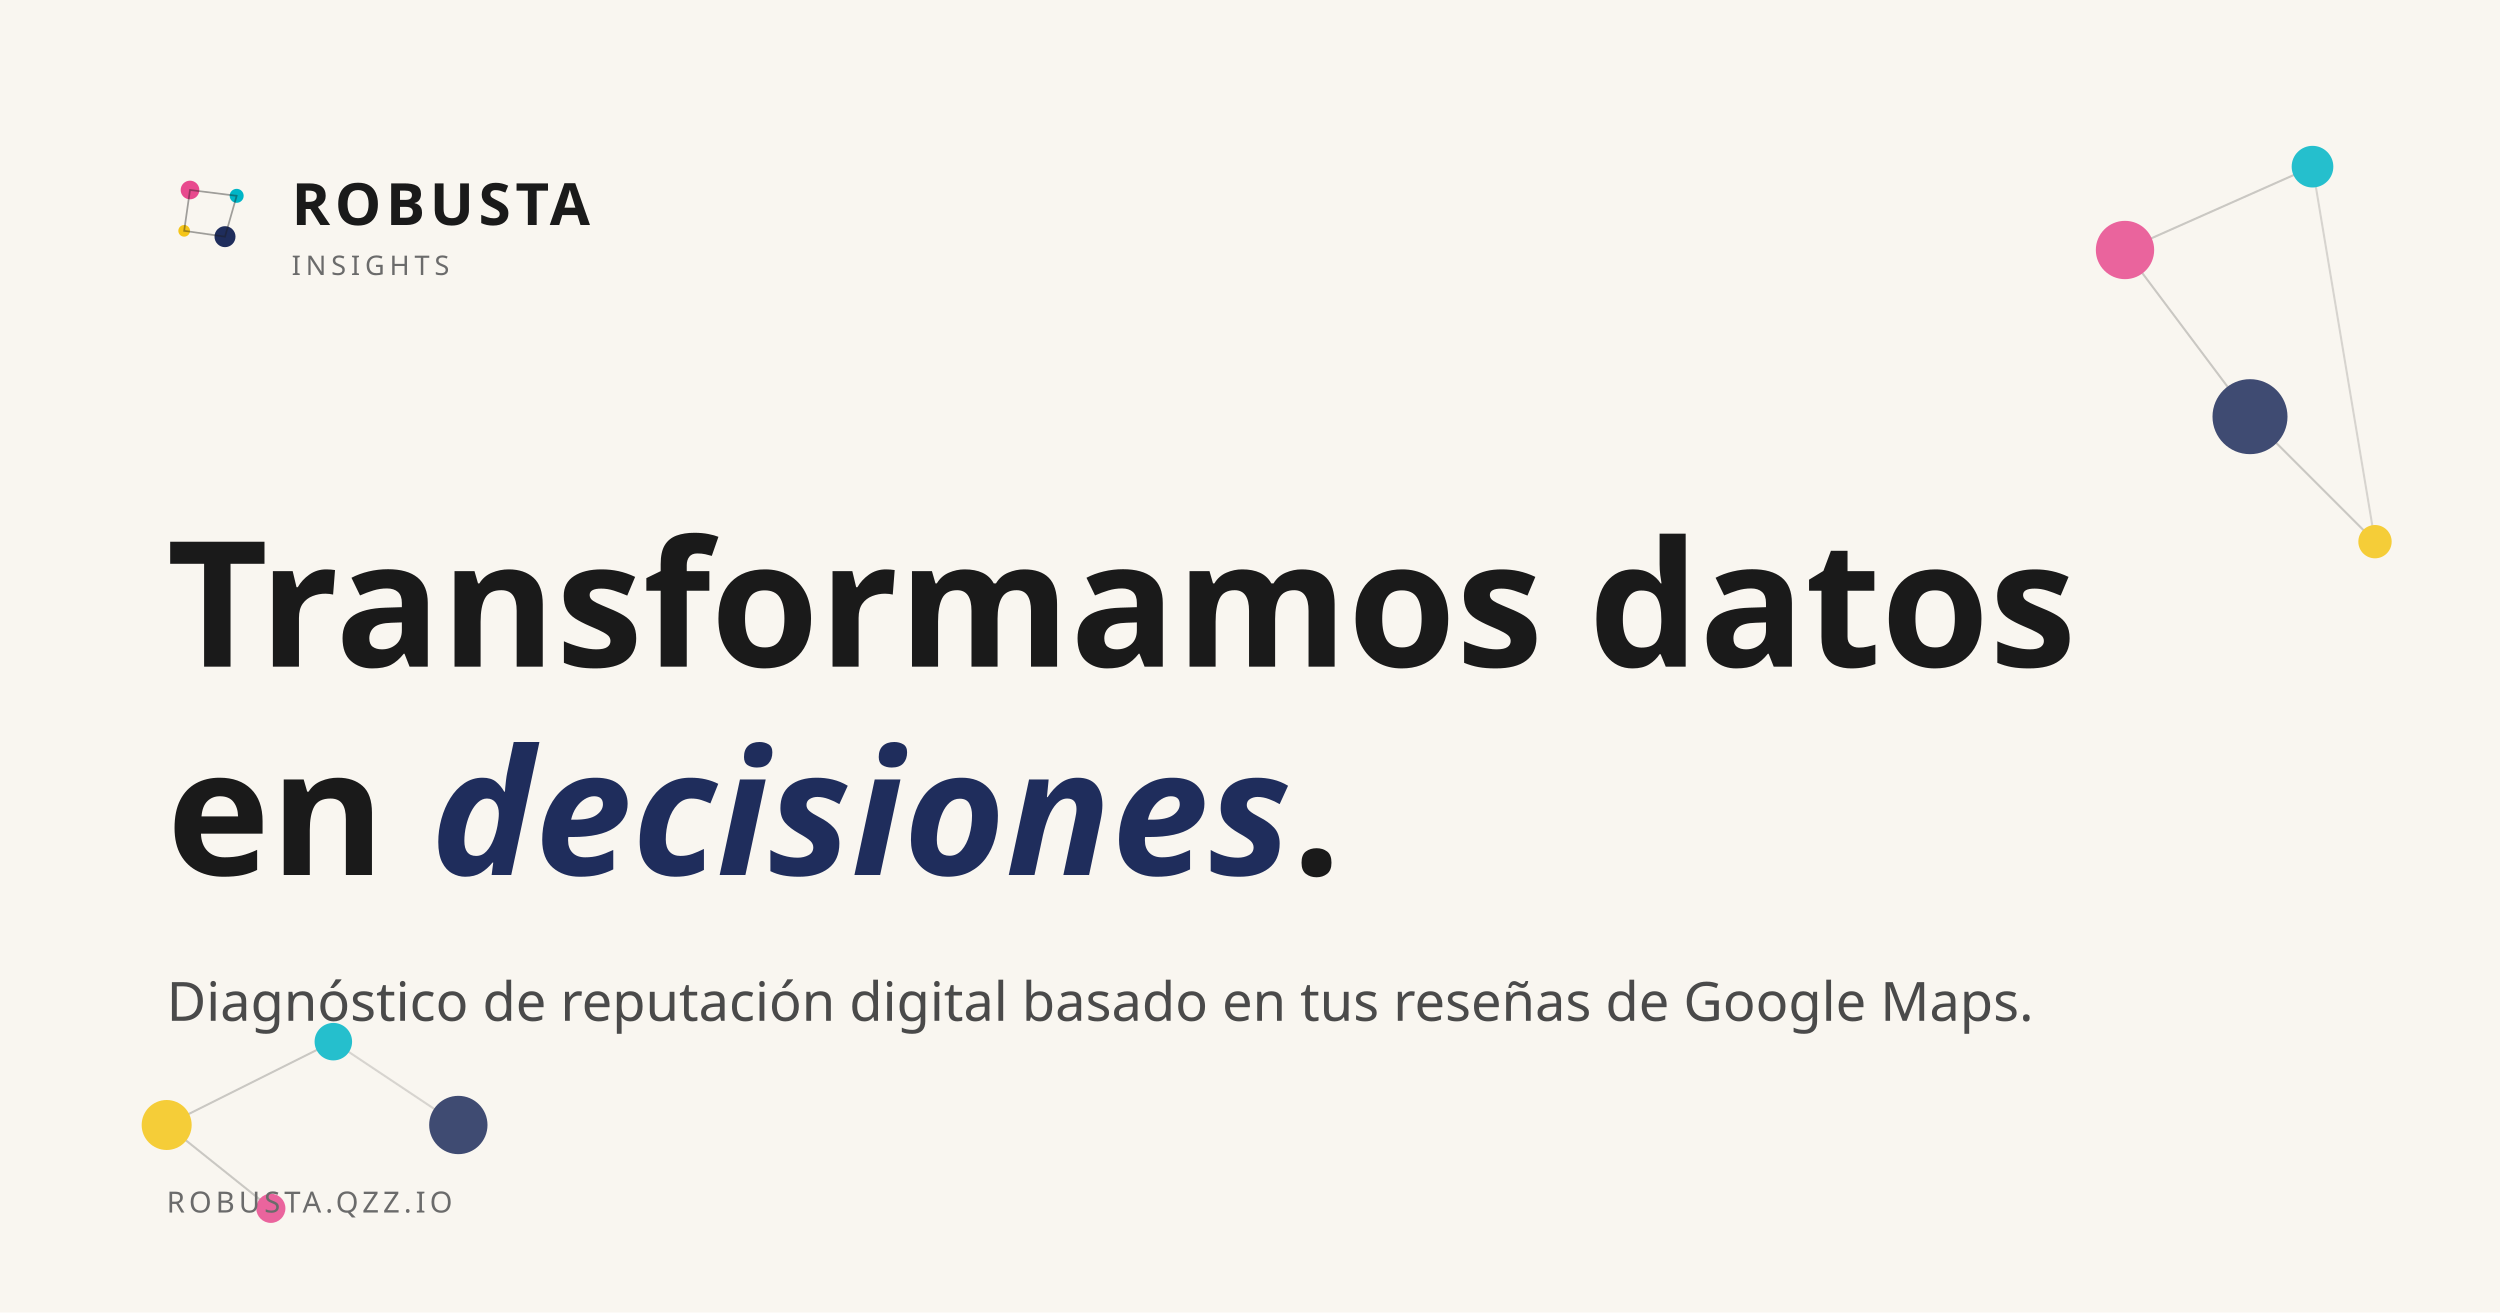
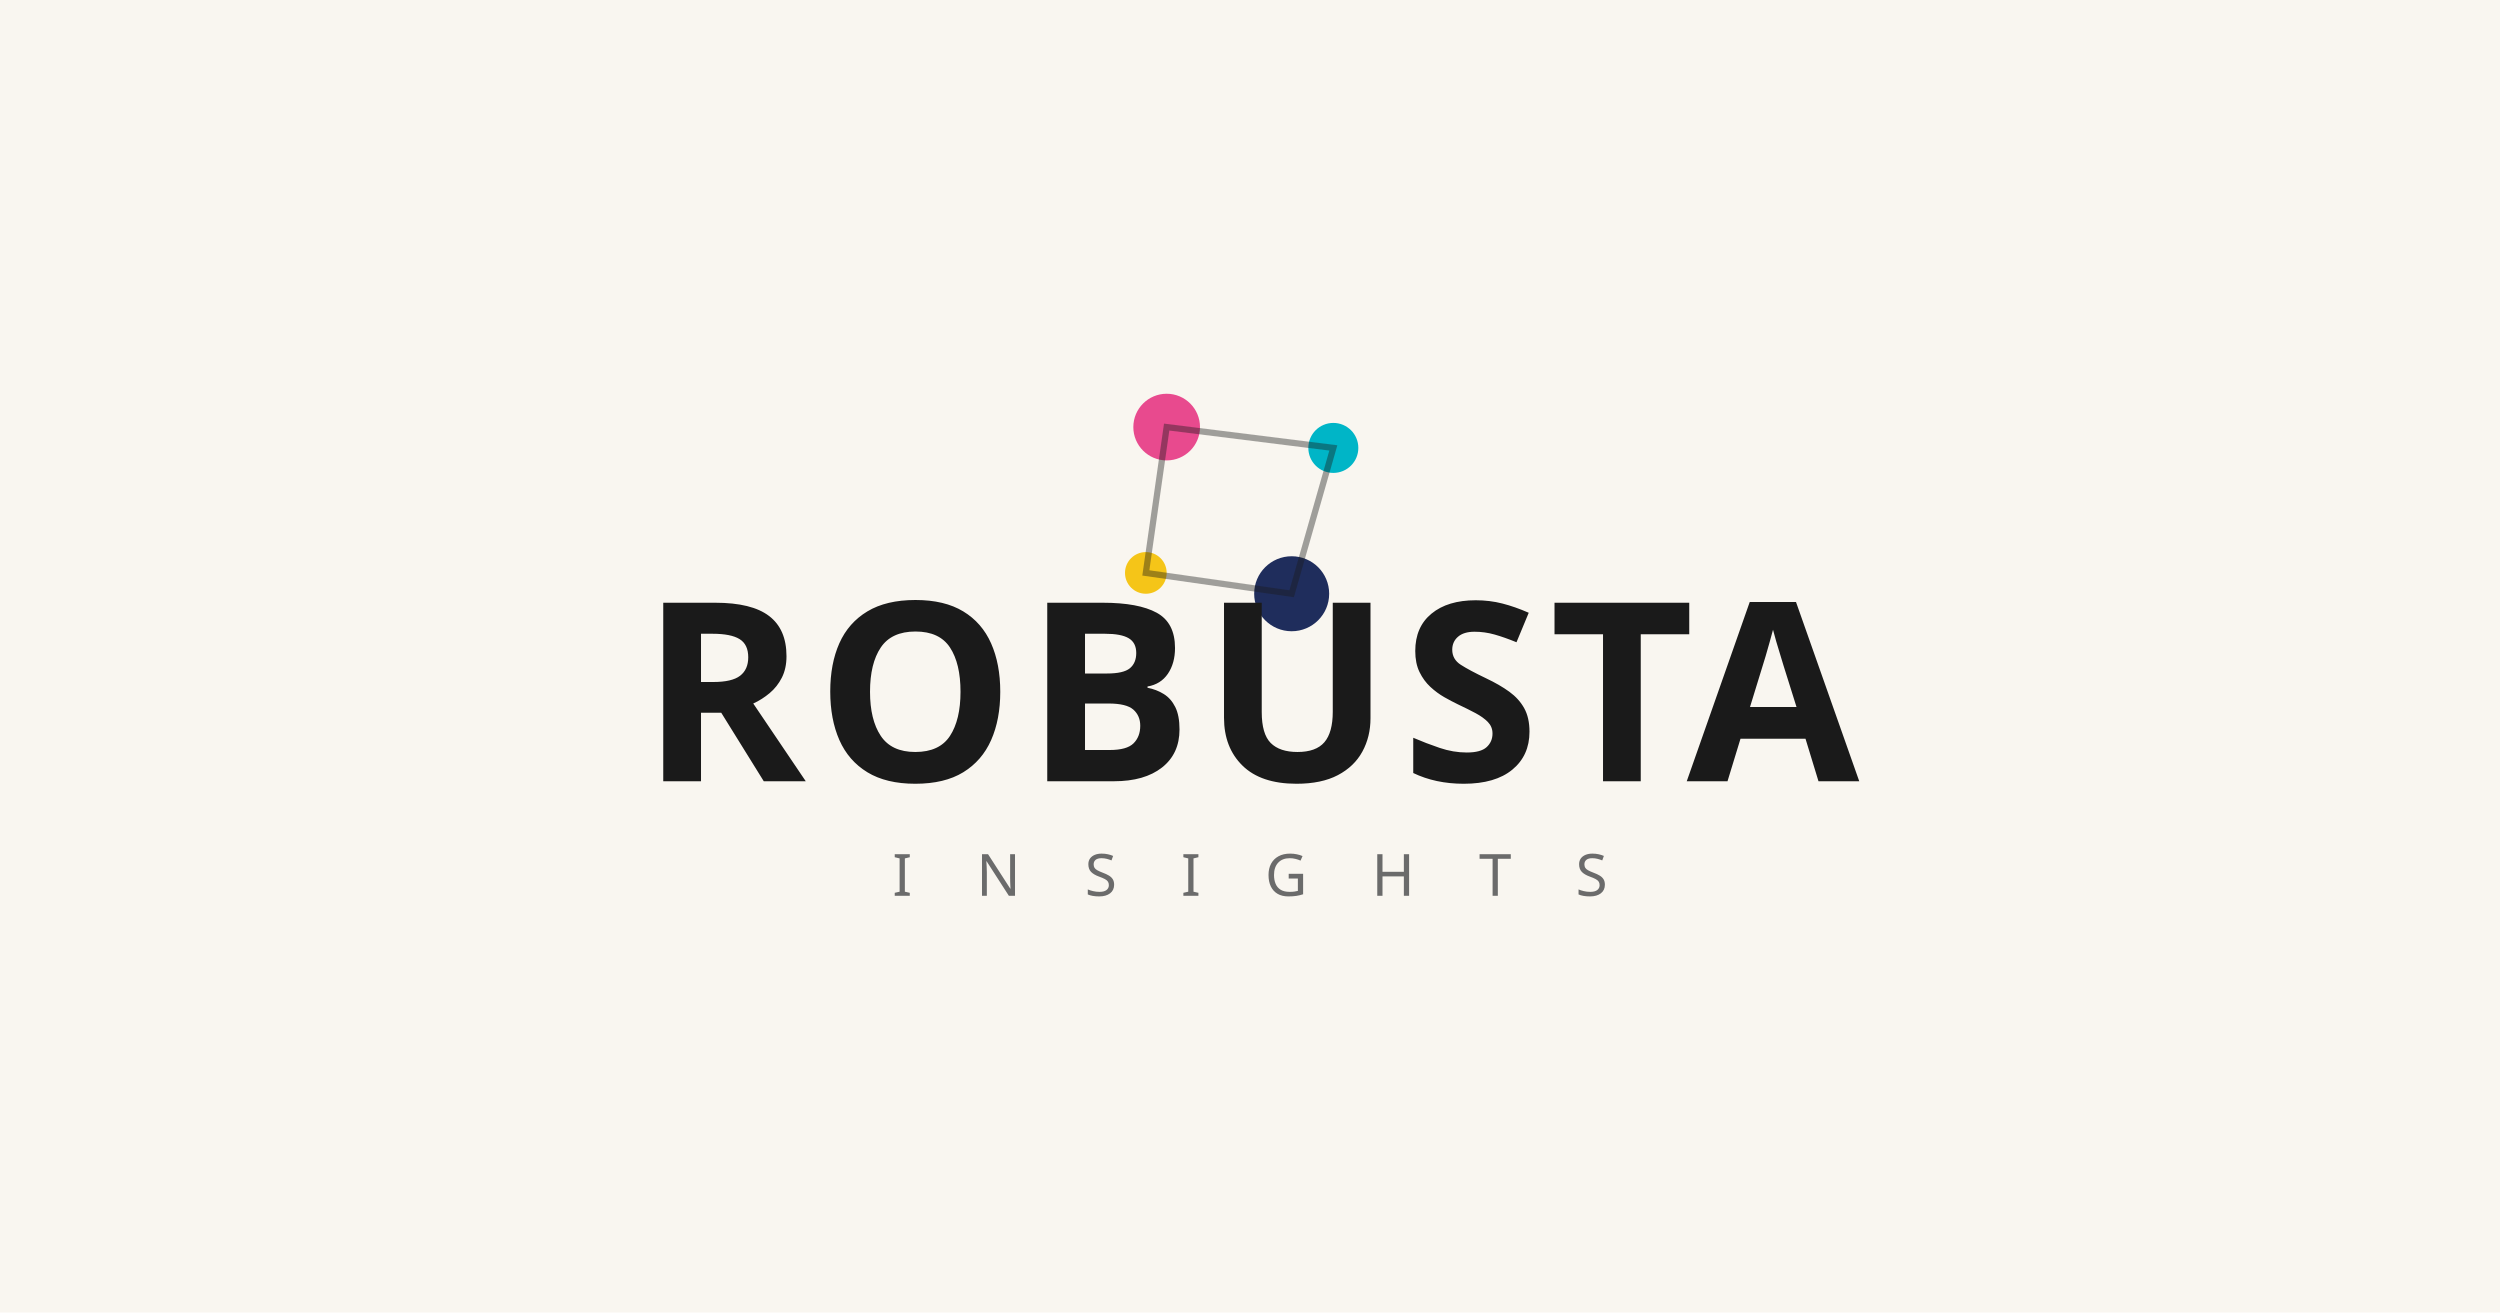
<svg xmlns="http://www.w3.org/2000/svg" width="1200" height="630" viewBox="0 0 1200 630">
  <defs>
    <style>
-       .title { font-family: "Sora", system-ui, sans-serif; font-weight: 700; fill: #1A1A1A; }
-       .em { font-style: italic; fill: #1F2D5C; }
-       .sub { font-family: "DM Sans", system-ui, sans-serif; font-weight: 400; fill: #4A4A4A; }
-       .brand { font-family: "Sora", system-ui, sans-serif; font-weight: 700; fill: #1A1A1A; letter-spacing: 0.08em; }
-       .brand-sub { font-family: "DM Sans", system-ui, sans-serif; font-weight: 500; fill: #6B6B6B; letter-spacing: 0.18em; }
-       .tag { font-family: "DM Sans", system-ui, sans-serif; font-weight: 500; fill: #6B6B6B; letter-spacing: 0.14em; }
+       .brand { font-family: "Sora", system-ui, sans-serif; font-weight: 700; fill: #1A1A1A; letter-spacing: 0.04em; }
+       .brand-sub { font-family: "DM Sans", system-ui, sans-serif; font-weight: 500; fill: #6B6B6B; letter-spacing: 0.42em; }
    </style>
  </defs>
  <rect width="1200" height="630" fill="#F9F6F0" />
-   <g opacity="0.85">
-     <line x1="1020" y1="120" x2="1110" y2="80" stroke="#1A1A1A" stroke-width="1" opacity="0.25" />
-     <line x1="1020" y1="120" x2="1080" y2="200" stroke="#1A1A1A" stroke-width="1" opacity="0.25" />
-     <line x1="1080" y1="200" x2="1140" y2="260" stroke="#1A1A1A" stroke-width="1" opacity="0.25" />
-     <line x1="1110" y1="80" x2="1140" y2="260" stroke="#1A1A1A" stroke-width="1" opacity="0.18" />
-     <circle cx="1020" cy="120" r="14" fill="#E84A8E" />
-     <circle cx="1110" cy="80" r="10" fill="#00B5C7" />
-     <circle cx="1080" cy="200" r="18" fill="#1F2D5C" />
-     <circle cx="1140" cy="260" r="8" fill="#F5C518" />
-   </g>
-   <g opacity="0.85">
-     <line x1="80" y1="540" x2="160" y2="500" stroke="#1A1A1A" stroke-width="1" opacity="0.25" />
-     <line x1="80" y1="540" x2="130" y2="580" stroke="#1A1A1A" stroke-width="1" opacity="0.25" />
-     <line x1="160" y1="500" x2="220" y2="540" stroke="#1A1A1A" stroke-width="1" opacity="0.18" />
-     <circle cx="80" cy="540" r="12" fill="#F5C518" />
-     <circle cx="160" cy="500" r="9" fill="#00B5C7" />
-     <circle cx="130" cy="580" r="7" fill="#E84A8E" />
-     <circle cx="220" cy="540" r="14" fill="#1F2D5C" />
-   </g>
-   <g transform="translate(80, 80)">
-     <g transform="scale(1.4)">
+   <g transform="translate(600, 315)">
+     <g transform="translate(-80, -150) scale(5)">
      <circle cx="8" cy="8" r="3.2" fill="#E84A8E" />
      <circle cx="24" cy="10" r="2.4" fill="#00B5C7" />
      <circle cx="20" cy="24" r="3.6" fill="#1F2D5C" />
      <circle cx="6" cy="22" r="2" fill="#F5C518" />
      <path d="M8 8 L24 10 L20 24 L6 22 Z" stroke="#1A1A1A" stroke-width=".6" fill="none" opacity=".4" />
    </g>
-     <text x="60" y="28" class="brand" font-size="28">ROBUSTA</text>
-     <text x="60" y="52" class="brand-sub" font-size="13">INSIGHTS</text>
+     <text x="0" y="60" text-anchor="middle" class="brand" font-size="120">ROBUSTA</text>
+     <text x="0" y="115" text-anchor="middle" class="brand-sub" font-size="28">I N S I G H T S</text>
  </g>
-   <text x="80" y="320" class="title" font-size="84">Transformamos datos</text>
-   <text x="80" y="420" class="title" font-size="84">en <tspan class="em">decisiones</tspan>.</text>
-   <text x="80" y="490" class="sub" font-size="26">Diagnóstico de reputación digital basado en tus reseñas de Google Maps.</text>
-   <text x="80" y="582" class="tag" font-size="14">ROBUSTA.QZZ.IO</text>
</svg>
